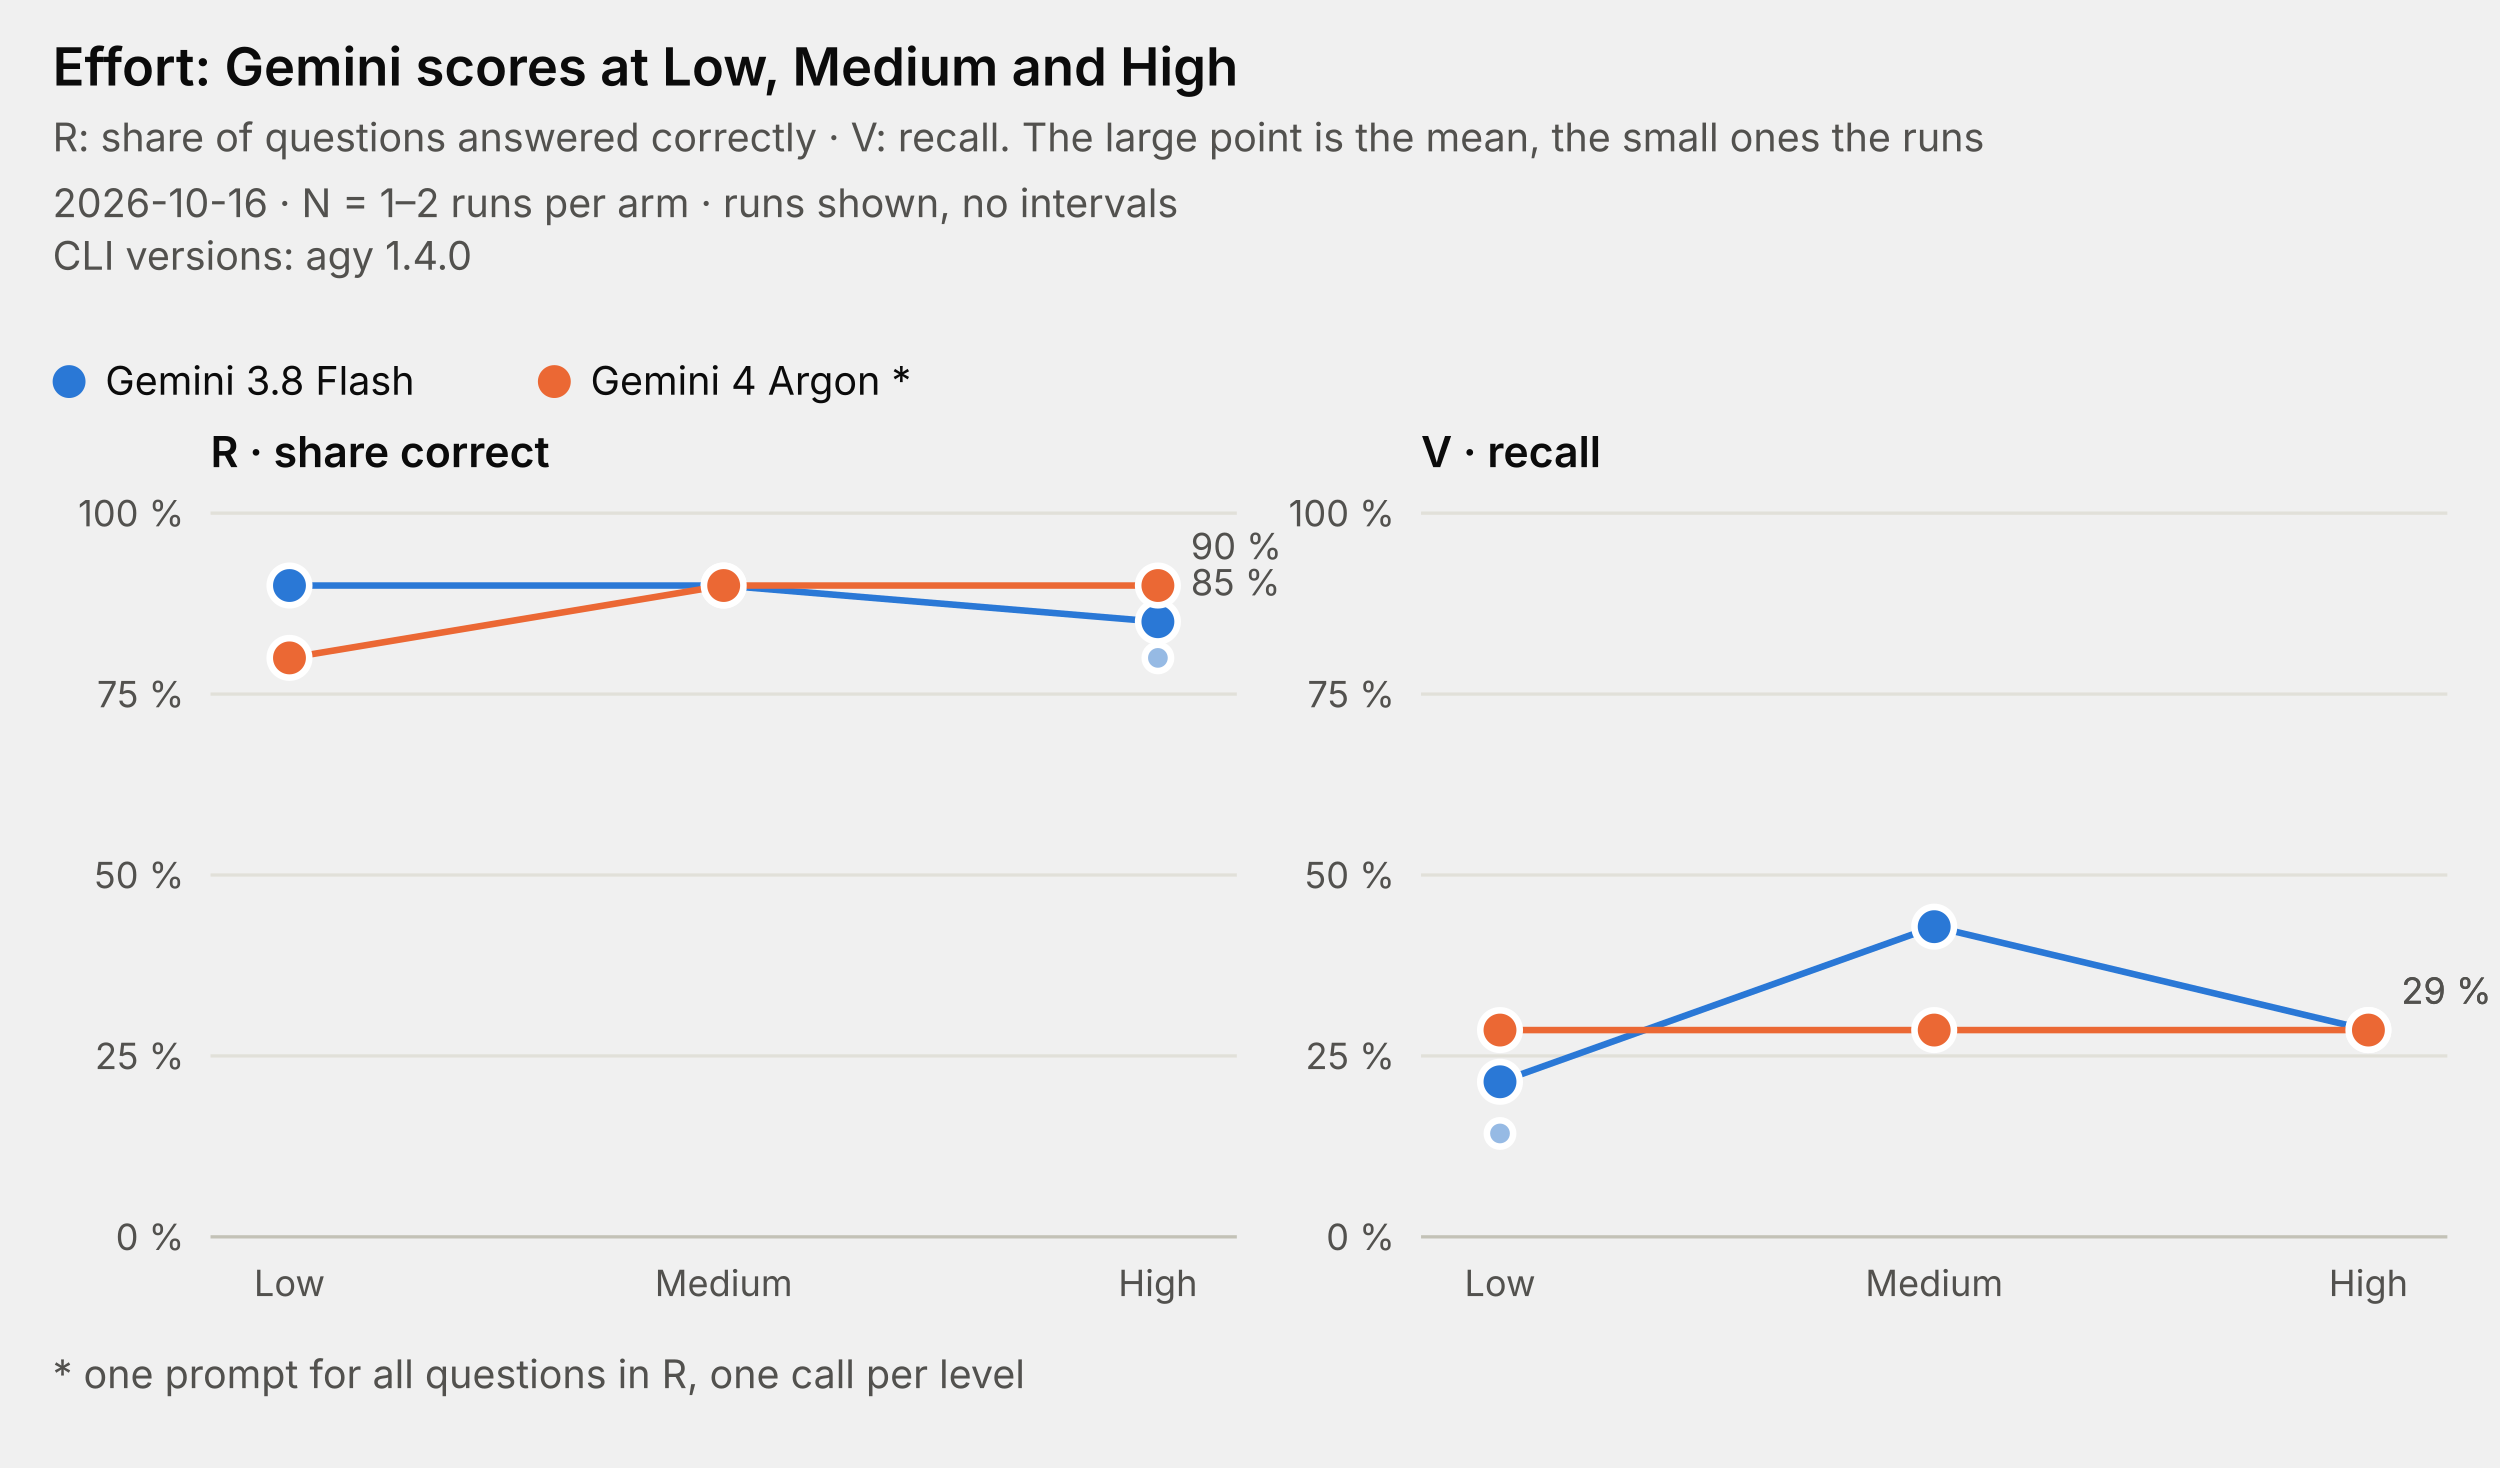
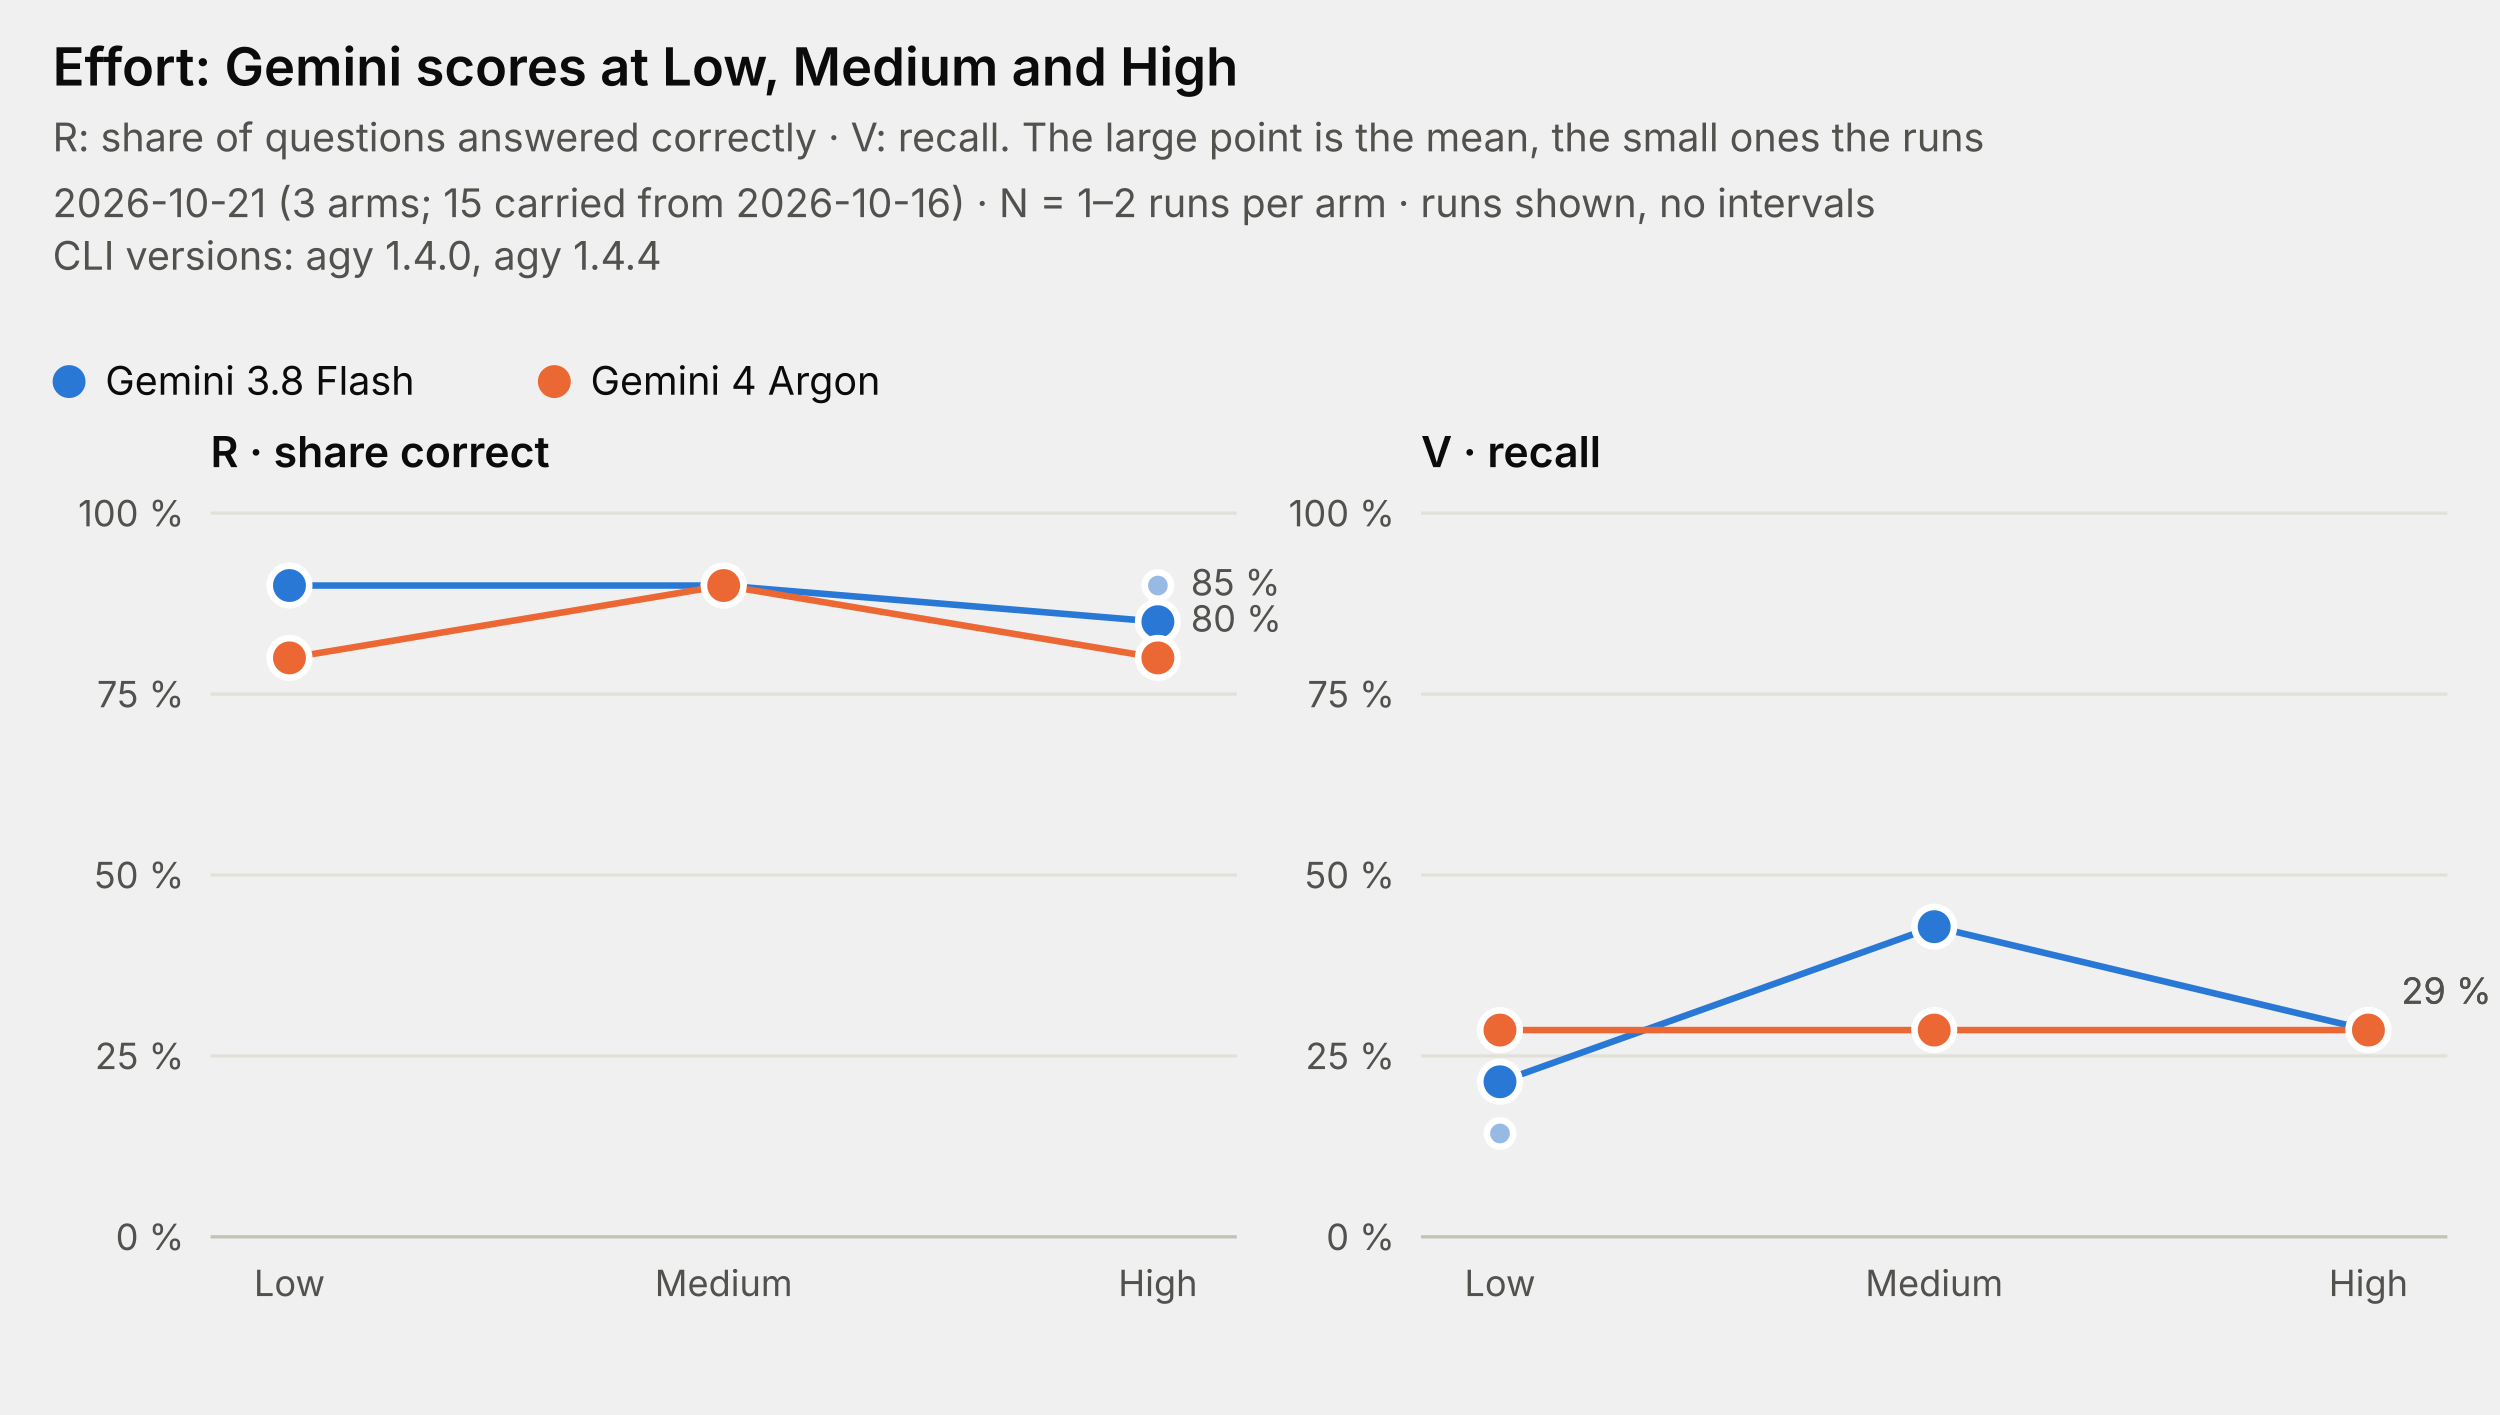
- <svg xmlns="http://www.w3.org/2000/svg" role="img" aria-labelledby="effort-title effort-desc" viewBox="0 0 760 446" width="760" height="446">
+ <svg xmlns="http://www.w3.org/2000/svg" role="img" aria-labelledby="effort-title effort-desc" viewBox="0 0 760 430" width="760" height="430">
  <style>
text{font-family:system-ui,-apple-system,"Segoe UI",sans-serif}
.t{fill:#0b0b0b}.t2{fill:#52514e}.grid{stroke:#e1e0d9}.base{stroke:#c3c2b7}
.c1{fill:#2a78d6}.c2{fill:#eb6834}.c3{fill:#1baf7a}.k1{stroke:#2a78d6}.k2{stroke:#eb6834}.k3{stroke:#1baf7a}
.ring{stroke:#ffffff;stroke-width:2}.line{fill:none;stroke-width:2;stroke-linecap:round;stroke-linejoin:round}.run{fill-opacity:0.45}
@media (prefers-color-scheme: dark){
.t{fill:#f0efec}.t2{fill:#c3c2b7}.grid{stroke:#2c2c2a}.base{stroke:#383835}
.c1{fill:#3987e5}.c2{fill:#d95926}.c3{fill:#199e70}.k1{stroke:#3987e5}.k2{stroke:#d95926}.k3{stroke:#199e70}
.ring{stroke:#0d1117}
}
</style>
  <text class="t" x="16" y="26" font-size="16" font-weight="600">Effort: Gemini scores at Low, Medium and High</text>
  <text class="t2" x="16" y="46" font-size="12">R: share of questions answered correctly · V: recall. The large point is the mean, the small ones the runs</text>
-   <text class="t2" x="16" y="66" font-size="12">2026-10-16 · N = 1–2 runs per arm · runs shown, no intervals</text>
-   <text class="t2" x="16" y="82" font-size="12">CLI versions: agy 1.4.0</text>
+   <text class="t2" x="16" y="66" font-size="12">2026-10-21 (3 arms; 15 carried from 2026-10-16) · N = 1–2 runs per arm · runs shown, no intervals</text>
+   <text class="t2" x="16" y="82" font-size="12">CLI versions: agy 1.4.0, agy 1.4.4</text>
  <circle class="c1" cx="21" cy="116" r="5" />
  <text class="t" x="32" y="120" font-size="12">Gemini 3.8 Flash</text>
  <circle class="c2" cx="168.52" cy="116" r="5" />
-   <text class="t" x="179.52" y="120" font-size="12">Gemini 4 Argon *</text>
+   <text class="t" x="179.52" y="120" font-size="12">Gemini 4 Argon</text>
  <text class="t" x="64" y="142" font-size="13" font-weight="600">R · share correct</text>
  <g class="plot" data-suite="R" data-y0="376" data-y1="156" data-x-low="88" data-x-medium="220" data-x-high="352">
    <line class="base" x1="64" y1="376" x2="376" y2="376" stroke-width="1" />
    <text class="t2" x="56" y="380" font-size="11" text-anchor="end">0 %</text>
    <line class="grid" x1="64" y1="321" x2="376" y2="321" stroke-width="1" />
    <text class="t2" x="56" y="325" font-size="11" text-anchor="end">25 %</text>
    <line class="grid" x1="64" y1="266" x2="376" y2="266" stroke-width="1" />
    <text class="t2" x="56" y="270" font-size="11" text-anchor="end">50 %</text>
    <line class="grid" x1="64" y1="211" x2="376" y2="211" stroke-width="1" />
    <text class="t2" x="56" y="215" font-size="11" text-anchor="end">75 %</text>
    <line class="grid" x1="64" y1="156" x2="376" y2="156" stroke-width="1" />
    <text class="t2" x="56" y="160" font-size="11" text-anchor="end">100 %</text>
    <text class="t2" x="88" y="394" font-size="11" text-anchor="middle">Low</text>
    <text class="t2" x="220" y="394" font-size="11" text-anchor="middle">Medium</text>
    <text class="t2" x="352" y="394" font-size="11" text-anchor="middle">High</text>
    <path class="line k1" d="M 88 178 L 220 178 L 352 189" />
    <circle class="c1 run ring" data-suite="R" data-family="Gemini 3.8 Flash" data-level="Low" data-run="1" data-value="90" cx="88" cy="178" r="4" />
    <circle class="c1 run ring" data-suite="R" data-family="Gemini 3.8 Flash" data-level="Low" data-run="2" data-value="90" cx="88" cy="178" r="4" />
    <circle class="mean c1 ring" data-suite="R" data-family="Gemini 3.8 Flash" data-level="Low" data-value="90" cx="88" cy="178" r="6" />
    <circle class="c1 run ring" data-suite="R" data-family="Gemini 3.8 Flash" data-level="Medium" data-run="1" data-value="90" cx="220" cy="178" r="4" />
    <circle class="c1 run ring" data-suite="R" data-family="Gemini 3.8 Flash" data-level="Medium" data-run="2" data-value="90" cx="220" cy="178" r="4" />
    <circle class="mean c1 ring" data-suite="R" data-family="Gemini 3.8 Flash" data-level="Medium" data-value="90" cx="220" cy="178" r="6" />
    <circle class="c1 run ring" data-suite="R" data-family="Gemini 3.8 Flash" data-level="High" data-run="1" data-value="80" cx="352" cy="200" r="4" />
    <circle class="c1 run ring" data-suite="R" data-family="Gemini 3.8 Flash" data-level="High" data-run="2" data-value="90" cx="352" cy="178" r="4" />
    <circle class="mean c1 ring" data-suite="R" data-family="Gemini 3.8 Flash" data-level="High" data-value="85" cx="352" cy="189" r="6" />
    <text class="t2" x="362" y="181" font-size="11">85 %</text>
-     <path class="line k2" d="M 88 200 L 220 178 L 352 178" />
+     <path class="line k2" d="M 88 200 L 220 178 L 352 200" />
    <circle class="c2 run ring" data-suite="R" data-family="Gemini 4 Argon" data-level="Low" data-run="1" data-value="80" cx="88" cy="200" r="4" />
    <circle class="mean c2 ring" data-suite="R" data-family="Gemini 4 Argon" data-level="Low" data-value="80" cx="88" cy="200" r="6" />
    <circle class="c2 run ring" data-suite="R" data-family="Gemini 4 Argon" data-level="Medium" data-run="1" data-value="90" cx="220" cy="178" r="4" />
    <circle class="mean c2 ring" data-suite="R" data-family="Gemini 4 Argon" data-level="Medium" data-value="90" cx="220" cy="178" r="6" />
-     <circle class="c2 run ring" data-suite="R" data-family="Gemini 4 Argon" data-level="High" data-run="1" data-value="90" cx="352" cy="178" r="4" />
-     <circle class="mean c2 ring" data-suite="R" data-family="Gemini 4 Argon" data-level="High" data-value="90" cx="352" cy="178" r="6" />
-     <text class="t2" x="362" y="170" font-size="11">90 %</text>
+     <circle class="c2 run ring" data-suite="R" data-family="Gemini 4 Argon" data-level="High" data-run="1" data-value="80" cx="352" cy="200" r="4" />
+     <circle class="mean c2 ring" data-suite="R" data-family="Gemini 4 Argon" data-level="High" data-value="80" cx="352" cy="200" r="6" />
+     <text class="t2" x="362" y="192" font-size="11">80 %</text>
  </g>
  <text class="t" x="432" y="142" font-size="13" font-weight="600">V · recall</text>
  <g class="plot" data-suite="V" data-y0="376" data-y1="156" data-x-low="456" data-x-medium="588" data-x-high="720">
    <line class="base" x1="432" y1="376" x2="744" y2="376" stroke-width="1" />
    <text class="t2" x="424" y="380" font-size="11" text-anchor="end">0 %</text>
    <line class="grid" x1="432" y1="321" x2="744" y2="321" stroke-width="1" />
    <text class="t2" x="424" y="325" font-size="11" text-anchor="end">25 %</text>
    <line class="grid" x1="432" y1="266" x2="744" y2="266" stroke-width="1" />
    <text class="t2" x="424" y="270" font-size="11" text-anchor="end">50 %</text>
    <line class="grid" x1="432" y1="211" x2="744" y2="211" stroke-width="1" />
    <text class="t2" x="424" y="215" font-size="11" text-anchor="end">75 %</text>
    <line class="grid" x1="432" y1="156" x2="744" y2="156" stroke-width="1" />
    <text class="t2" x="424" y="160" font-size="11" text-anchor="end">100 %</text>
    <text class="t2" x="456" y="394" font-size="11" text-anchor="middle">Low</text>
    <text class="t2" x="588" y="394" font-size="11" text-anchor="middle">Medium</text>
    <text class="t2" x="720" y="394" font-size="11" text-anchor="middle">High</text>
    <path class="line k1" d="M 456 328.86 L 588 281.71 L 720 313.14" />
    <circle class="c1 run ring" data-suite="V" data-family="Gemini 3.8 Flash" data-level="Low" data-run="1" data-value="14.28571" cx="456" cy="344.57" r="4" />
    <circle class="c1 run ring" data-suite="V" data-family="Gemini 3.8 Flash" data-level="Low" data-run="2" data-value="28.57143" cx="456" cy="313.14" r="4" />
    <circle class="mean c1 ring" data-suite="V" data-family="Gemini 3.8 Flash" data-level="Low" data-value="21.42857" cx="456" cy="328.86" r="6" />
    <circle class="c1 run ring" data-suite="V" data-family="Gemini 3.8 Flash" data-level="Medium" data-run="1" data-value="42.85714" cx="588" cy="281.71" r="4" />
    <circle class="c1 run ring" data-suite="V" data-family="Gemini 3.8 Flash" data-level="Medium" data-run="2" data-value="42.85714" cx="588" cy="281.71" r="4" />
    <circle class="mean c1 ring" data-suite="V" data-family="Gemini 3.8 Flash" data-level="Medium" data-value="42.85714" cx="588" cy="281.71" r="6" />
    <circle class="c1 run ring" data-suite="V" data-family="Gemini 3.8 Flash" data-level="High" data-run="1" data-value="28.57143" cx="720" cy="313.14" r="4" />
    <circle class="c1 run ring" data-suite="V" data-family="Gemini 3.8 Flash" data-level="High" data-run="2" data-value="28.57143" cx="720" cy="313.14" r="4" />
    <circle class="mean c1 ring" data-suite="V" data-family="Gemini 3.8 Flash" data-level="High" data-value="28.57143" cx="720" cy="313.14" r="6" />
    <text class="t2" x="730" y="305.14" font-size="11">29 %</text>
    <path class="line k2" d="M 456 313.14 L 588 313.14 L 720 313.14" />
    <circle class="c2 run ring" data-suite="V" data-family="Gemini 4 Argon" data-level="Low" data-run="1" data-value="28.57143" cx="456" cy="313.14" r="4" />
    <circle class="mean c2 ring" data-suite="V" data-family="Gemini 4 Argon" data-level="Low" data-value="28.57143" cx="456" cy="313.14" r="6" />
    <circle class="c2 run ring" data-suite="V" data-family="Gemini 4 Argon" data-level="Medium" data-run="1" data-value="28.57143" cx="588" cy="313.14" r="4" />
    <circle class="mean c2 ring" data-suite="V" data-family="Gemini 4 Argon" data-level="Medium" data-value="28.57143" cx="588" cy="313.14" r="6" />
    <circle class="c2 run ring" data-suite="V" data-family="Gemini 4 Argon" data-level="High" data-run="1" data-value="28.57143" cx="720" cy="313.14" r="4" />
    <circle class="mean c2 ring" data-suite="V" data-family="Gemini 4 Argon" data-level="High" data-value="28.57143" cx="720" cy="313.14" r="6" />
    <text class="t2" x="730" y="305.14" font-size="11">29 %</text>
  </g>
-   <text class="t2" x="16" y="422" font-size="12">* one prompt for all questions in R, one call per level</text>
</svg>
